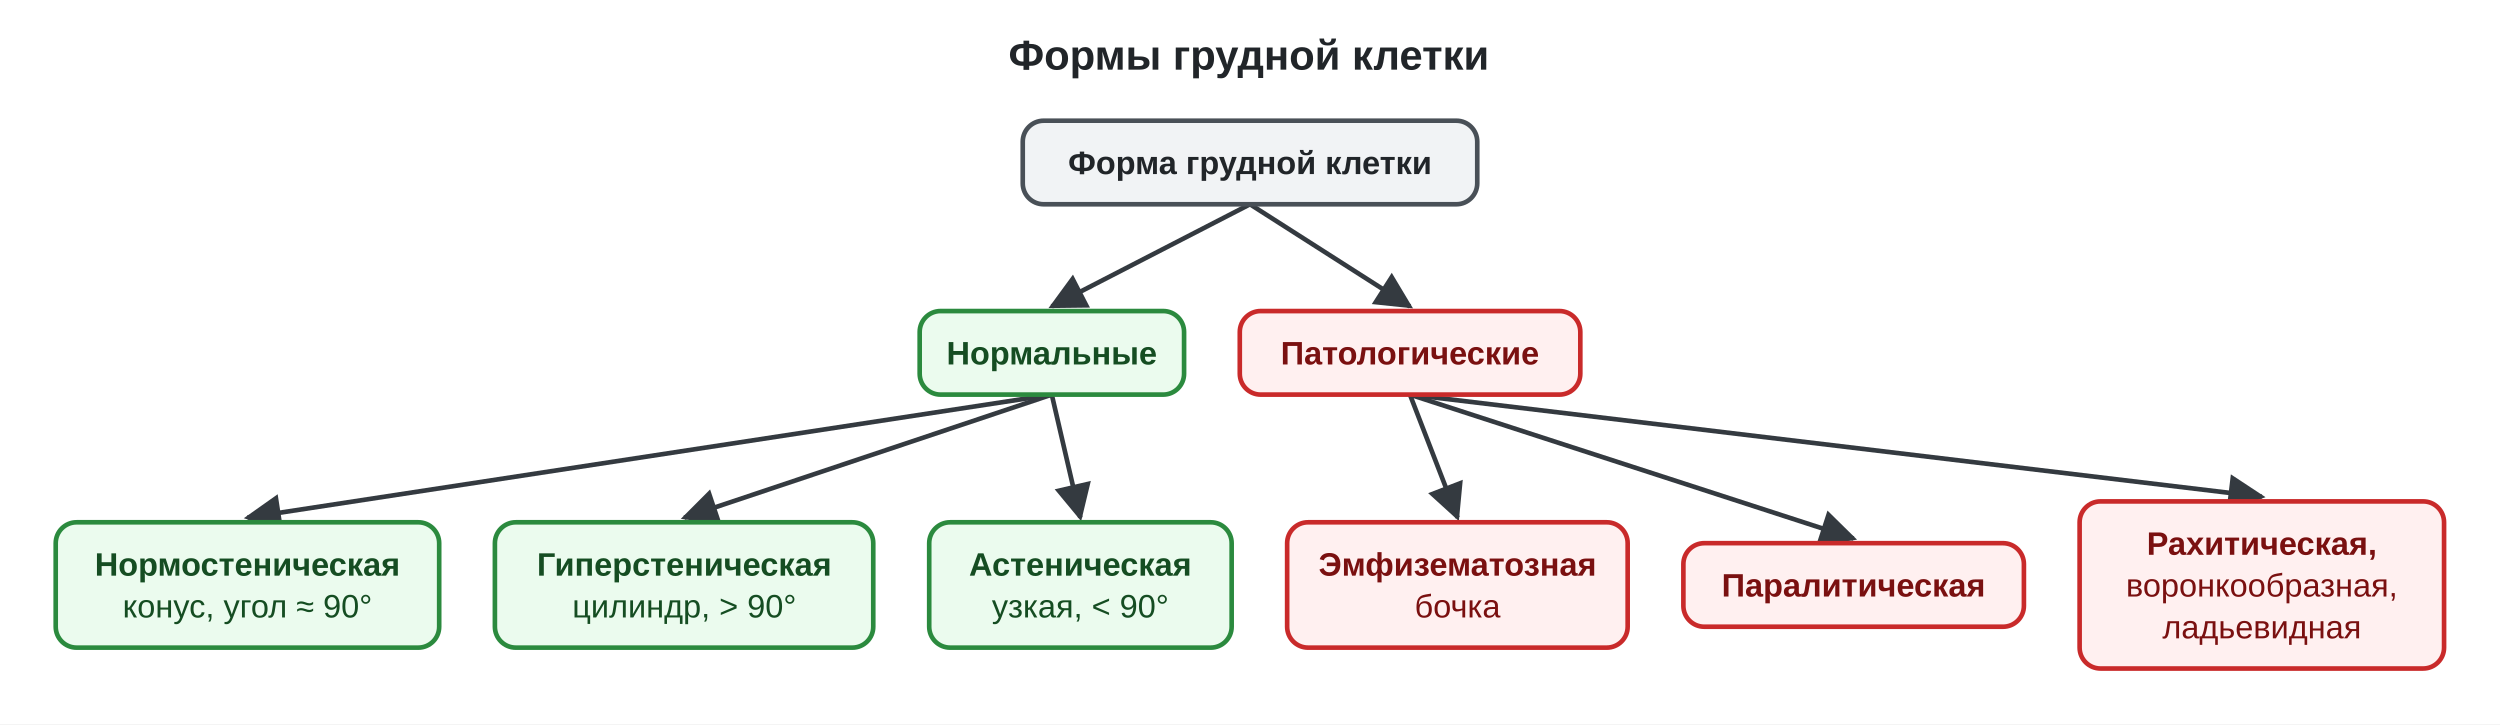
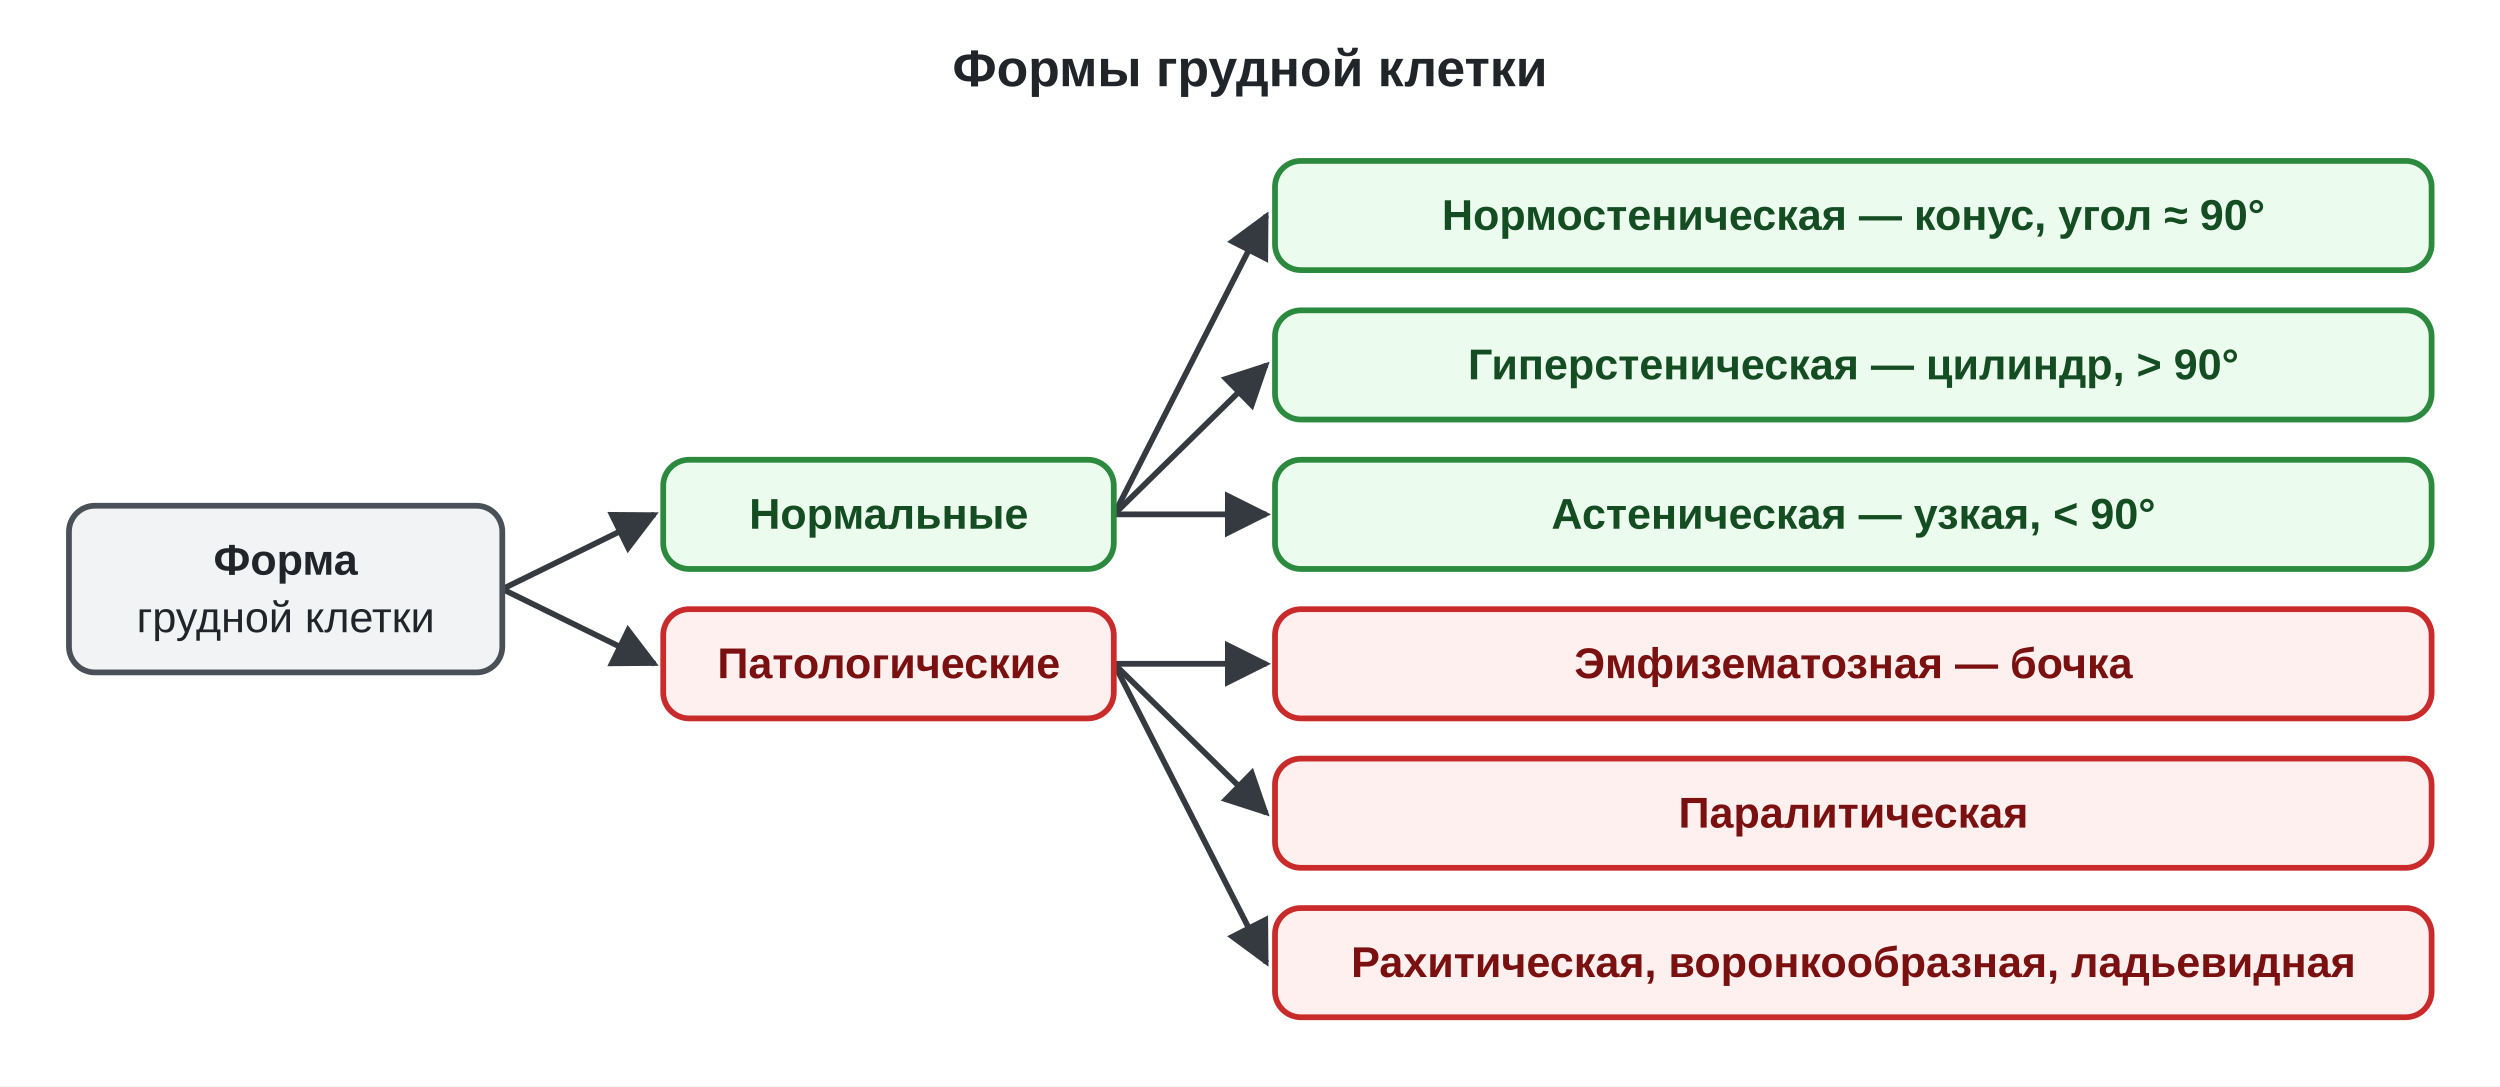
- <svg xmlns="http://www.w3.org/2000/svg" viewBox="0 0 1077 312" font-family="Arial, Helvetica, sans-serif">
-   <rect width="1077" height="312" fill="#ffffff" />
+ <svg xmlns="http://www.w3.org/2000/svg" viewBox="0 0 870 378" font-family="Arial, Helvetica, sans-serif">
+   <rect width="870" height="378" fill="#ffffff" />
  <defs>
    <marker id="ar" viewBox="0 0 10 10" refX="9" refY="5" markerWidth="8" markerHeight="8" orient="auto-start-reverse">
      <path d="M0,0 L10,5 L0,10 z" fill="#343a40" />
    </marker>
  </defs>
-   <text x="538" y="30" text-anchor="middle" font-size="18" font-weight="bold" fill="#212529">Формы грудной клетки</text>
-   <line x1="538.5" y1="88.0" x2="453.1" y2="132.0" stroke="#343a40" stroke-width="2" marker-end="url(#ar)" />
-   <line x1="538.5" y1="88.0" x2="607.4" y2="132.0" stroke="#343a40" stroke-width="2" marker-end="url(#ar)" />
-   <line x1="453.1" y1="170.0" x2="106.6" y2="223.0" stroke="#343a40" stroke-width="2" marker-end="url(#ar)" />
-   <line x1="453.1" y1="170.0" x2="294.8" y2="223.0" stroke="#343a40" stroke-width="2" marker-end="url(#ar)" />
-   <line x1="453.1" y1="170.0" x2="465.4" y2="223.0" stroke="#343a40" stroke-width="2" marker-end="url(#ar)" />
-   <line x1="607.4" y1="170.0" x2="627.9" y2="223.0" stroke="#343a40" stroke-width="2" marker-end="url(#ar)" />
-   <line x1="607.4" y1="170.0" x2="798.5" y2="232.0" stroke="#343a40" stroke-width="2" marker-end="url(#ar)" />
-   <line x1="607.4" y1="170.0" x2="974.4" y2="214.0" stroke="#343a40" stroke-width="2" marker-end="url(#ar)" />
-   <rect x="440.6" y="52.0" width="195.8" height="36.0" rx="9" fill="#f1f3f5" stroke="#495057" stroke-width="2" />
-   <text x="538.5" y="75.0" text-anchor="middle" font-size="14" font-weight="bold" fill="#212529">Форма грудной клетки</text>
-   <rect x="396.2" y="134.0" width="113.9" height="36.0" rx="9" fill="#ebfbee" stroke="#2b8a3e" stroke-width="2" />
-   <text x="453.1" y="157.0" text-anchor="middle" font-size="14" font-weight="bold" fill="#154d22">Нормальные</text>
-   <rect x="534.1" y="134.0" width="146.7" height="36.0" rx="9" fill="#fff0f0" stroke="#c92a2a" stroke-width="2" />
-   <text x="607.4" y="157.0" text-anchor="middle" font-size="14" font-weight="bold" fill="#7a1010">Патологические</text>
-   <rect x="24.0" y="225.0" width="165.2" height="54.0" rx="9" fill="#ebfbee" stroke="#2b8a3e" stroke-width="2" />
-   <text x="106.6" y="248.0" text-anchor="middle" font-size="14" font-weight="bold" fill="#154d22">Нормостеническая</text>
-   <text x="106.6" y="266.0" text-anchor="middle" font-size="14" font-weight="normal" fill="#154d22">конус, угол ≈ 90°</text>
-   <rect x="213.2" y="225.0" width="163.0" height="54.0" rx="9" fill="#ebfbee" stroke="#2b8a3e" stroke-width="2" />
-   <text x="294.8" y="248.0" text-anchor="middle" font-size="14" font-weight="bold" fill="#154d22">Гиперстеническая</text>
-   <text x="294.8" y="266.0" text-anchor="middle" font-size="14" font-weight="normal" fill="#154d22">цилиндр, &gt; 90°</text>
-   <rect x="400.3" y="225.0" width="130.3" height="54.0" rx="9" fill="#ebfbee" stroke="#2b8a3e" stroke-width="2" />
-   <text x="465.4" y="248.0" text-anchor="middle" font-size="14" font-weight="bold" fill="#154d22">Астеническая</text>
-   <text x="465.4" y="266.0" text-anchor="middle" font-size="14" font-weight="normal" fill="#154d22">узкая, &lt; 90°</text>
-   <rect x="554.5" y="225.0" width="146.7" height="54.0" rx="9" fill="#fff0f0" stroke="#c92a2a" stroke-width="2" />
-   <text x="627.9" y="248.0" text-anchor="middle" font-size="14" font-weight="bold" fill="#7a1010">Эмфизематозная</text>
-   <text x="627.9" y="266.0" text-anchor="middle" font-size="14" font-weight="normal" fill="#7a1010">бочка</text>
-   <rect x="725.2" y="234.0" width="146.7" height="36.0" rx="9" fill="#fff0f0" stroke="#c92a2a" stroke-width="2" />
-   <text x="798.5" y="257.0" text-anchor="middle" font-size="14" font-weight="bold" fill="#7a1010">Паралитическая</text>
-   <rect x="895.9" y="216.0" width="157.0" height="72.0" rx="9" fill="#fff0f0" stroke="#c92a2a" stroke-width="2" />
-   <text x="974.4" y="239.0" text-anchor="middle" font-size="14" font-weight="bold" fill="#7a1010">Рахитическая,</text>
-   <text x="974.4" y="257.0" text-anchor="middle" font-size="14" font-weight="normal" fill="#7a1010">воронкообразная,</text>
-   <text x="974.4" y="275.0" text-anchor="middle" font-size="14" font-weight="normal" fill="#7a1010">ладьевидная</text>
+   <text x="435" y="30" text-anchor="middle" font-size="18" font-weight="bold" fill="#212529">Формы грудной клетки</text>
+   <line x1="174.8" y1="205.0" x2="227.8" y2="179.0" stroke="#343a40" stroke-width="2" marker-end="url(#ar)" />
+   <line x1="174.8" y1="205.0" x2="227.8" y2="231.0" stroke="#343a40" stroke-width="2" marker-end="url(#ar)" />
+   <line x1="387.7" y1="179.0" x2="440.7" y2="75.0" stroke="#343a40" stroke-width="2" marker-end="url(#ar)" />
+   <line x1="387.7" y1="179.0" x2="440.7" y2="127.0" stroke="#343a40" stroke-width="2" marker-end="url(#ar)" />
+   <line x1="387.7" y1="179.0" x2="440.7" y2="179.0" stroke="#343a40" stroke-width="2" marker-end="url(#ar)" />
+   <line x1="387.7" y1="231.0" x2="440.7" y2="231.0" stroke="#343a40" stroke-width="2" marker-end="url(#ar)" />
+   <line x1="387.7" y1="231.0" x2="440.7" y2="283.0" stroke="#343a40" stroke-width="2" marker-end="url(#ar)" />
+   <line x1="387.7" y1="231.0" x2="440.7" y2="335.0" stroke="#343a40" stroke-width="2" marker-end="url(#ar)" />
+   <rect x="24.0" y="176.0" width="150.8" height="58.0" rx="9" fill="#f1f3f5" stroke="#495057" stroke-width="2" />
+   <text x="99.4" y="200.0" text-anchor="middle" font-size="15" font-weight="bold" fill="#212529">Форма</text>
+   <text x="99.4" y="220.0" text-anchor="middle" font-size="15" font-weight="normal" fill="#212529">грудной клетки</text>
+   <rect x="230.8" y="160.0" width="156.8" height="38.0" rx="9" fill="#ebfbee" stroke="#2b8a3e" stroke-width="2" />
+   <text x="309.3" y="184.0" text-anchor="middle" font-size="15" font-weight="bold" fill="#154d22">Нормальные</text>
+   <rect x="230.8" y="212.0" width="156.8" height="38.0" rx="9" fill="#fff0f0" stroke="#c92a2a" stroke-width="2" />
+   <text x="309.3" y="236.0" text-anchor="middle" font-size="15" font-weight="bold" fill="#7a1010">Патологические</text>
+   <rect x="443.7" y="56.0" width="402.5" height="38.0" rx="9" fill="#ebfbee" stroke="#2b8a3e" stroke-width="2" />
+   <text x="645.0" y="80.0" text-anchor="middle" font-size="15" font-weight="bold" fill="#154d22">Нормостеническая — конус, угол ≈ 90°</text>
+   <rect x="443.7" y="108.0" width="402.5" height="38.0" rx="9" fill="#ebfbee" stroke="#2b8a3e" stroke-width="2" />
+   <text x="645.0" y="132.0" text-anchor="middle" font-size="15" font-weight="bold" fill="#154d22">Гиперстеническая — цилиндр, &gt; 90°</text>
+   <rect x="443.7" y="160.0" width="402.5" height="38.0" rx="9" fill="#ebfbee" stroke="#2b8a3e" stroke-width="2" />
+   <text x="645.0" y="184.0" text-anchor="middle" font-size="15" font-weight="bold" fill="#154d22">Астеническая — узкая, &lt; 90°</text>
+   <rect x="443.7" y="212.0" width="402.5" height="38.0" rx="9" fill="#fff0f0" stroke="#c92a2a" stroke-width="2" />
+   <text x="645.0" y="236.0" text-anchor="middle" font-size="15" font-weight="bold" fill="#7a1010">Эмфизематозная — бочка</text>
+   <rect x="443.7" y="264.0" width="402.5" height="38.0" rx="9" fill="#fff0f0" stroke="#c92a2a" stroke-width="2" />
+   <text x="645.0" y="288.0" text-anchor="middle" font-size="15" font-weight="bold" fill="#7a1010">Паралитическая</text>
+   <rect x="443.7" y="316.0" width="402.5" height="38.0" rx="9" fill="#fff0f0" stroke="#c92a2a" stroke-width="2" />
+   <text x="645.0" y="340.0" text-anchor="middle" font-size="15" font-weight="bold" fill="#7a1010">Рахитическая, воронкообразная, ладьевидная</text>
</svg>
